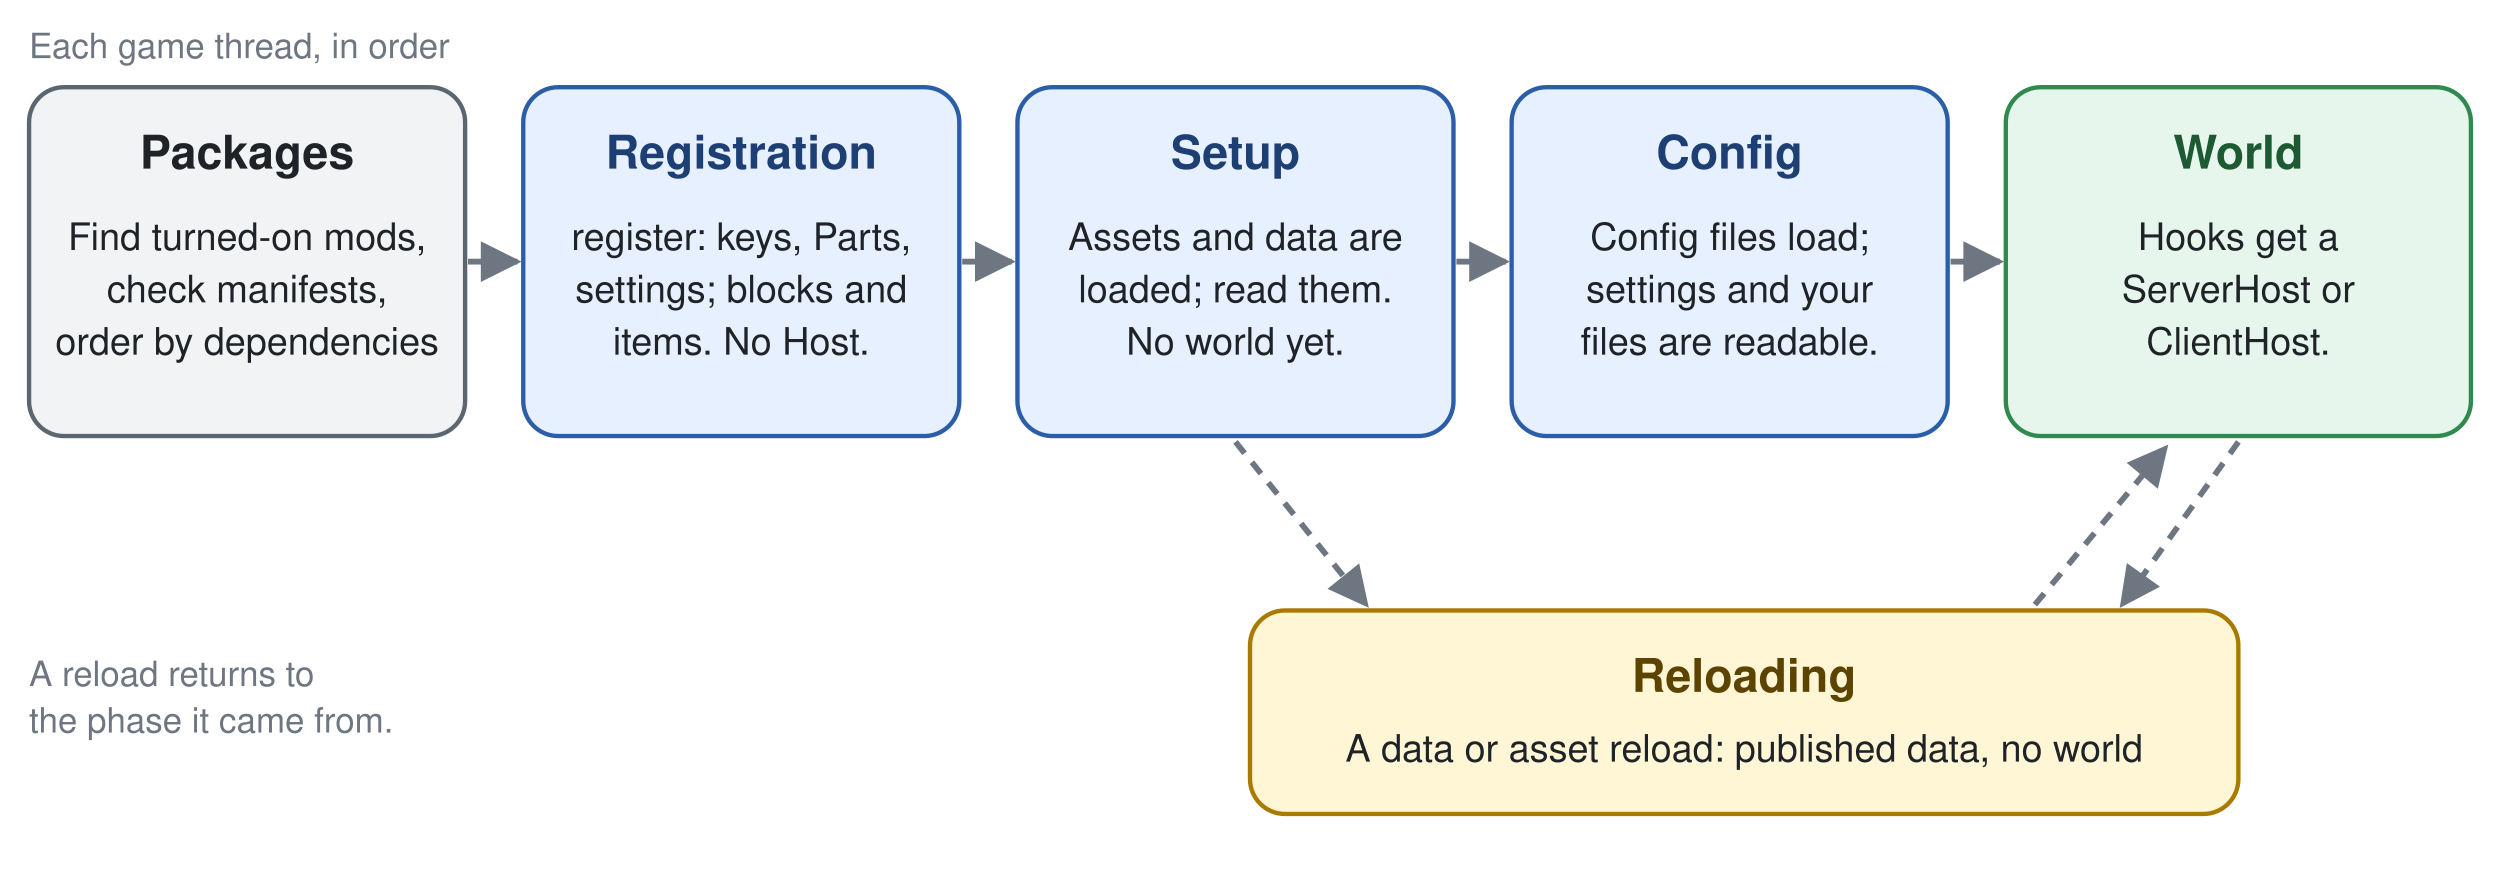
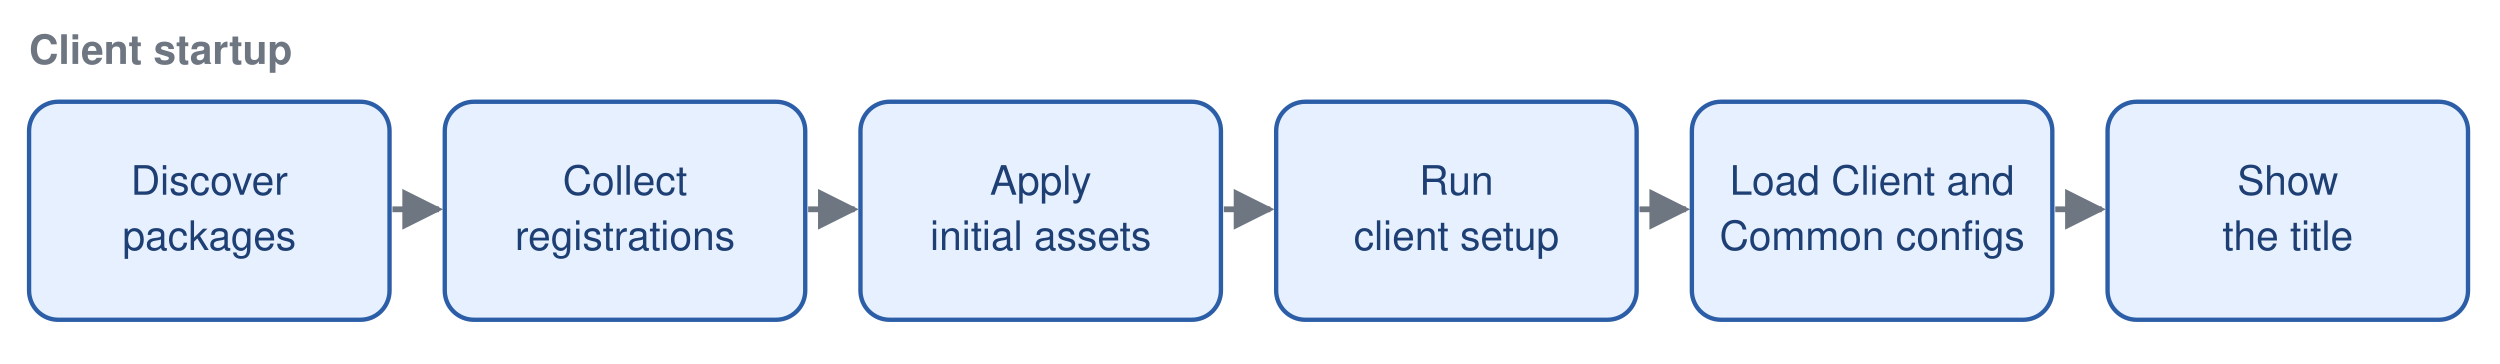
- <svg xmlns="http://www.w3.org/2000/svg" viewBox="0 0 860 300" role="img" aria-labelledby="t d" font-family="'Segoe UI', 'Helvetica Neue', Helvetica, Arial, 'Liberation Sans', 'DejaVu Sans', sans-serif">
+ <svg xmlns="http://www.w3.org/2000/svg" viewBox="0 0 860 125" role="img" aria-labelledby="t d" font-family="'Segoe UI', 'Helvetica Neue', Helvetica, Arial, 'Liberation Sans', 'DejaVu Sans', sans-serif">
  <defs>
-     <marker id="a" viewBox="0 0 10 10" refX="9" refY="5" markerWidth="7" markerHeight="7" orient="auto-start-reverse">
+     <marker id="a" viewBox="0 0 10 10" refX="9" refY="5" markerWidth="7" markerHeight="7" orient="auto">
      <path d="M0 0L10 5L0 10z" fill="#6e7681" />
    </marker>
  </defs>
-   <g font-size="13" fill="#1f2328">
-     <g>
-       <rect x="10" y="30" width="150" height="120" rx="12" fill="#f1f3f5" stroke="#5c6670" stroke-width="1.5" />
-       <text x="85" y="58" text-anchor="middle" font-size="16" font-weight="700">Packages</text>
-       <text x="85" y="86" text-anchor="middle">Find turned-on mods,</text>
-       <text x="85" y="104" text-anchor="middle">check manifests,</text>
-       <text x="85" y="122" text-anchor="middle">order by dependencies</text>
-     </g>
-     <g>
-       <rect x="180" y="30" width="150" height="120" rx="12" fill="#e7f0ff" stroke="#2b5ea7" stroke-width="1.5" />
-       <text x="255" y="58" text-anchor="middle" font-size="16" font-weight="700" fill="#1d3f73">Registration</text>
-       <text x="255" y="86" text-anchor="middle">register: keys, Parts,</text>
-       <text x="255" y="104" text-anchor="middle">settings; blocks and</text>
-       <text x="255" y="122" text-anchor="middle">items. No Host.</text>
-     </g>
-     <g>
-       <rect x="350" y="30" width="150" height="120" rx="12" fill="#e7f0ff" stroke="#2b5ea7" stroke-width="1.5" />
-       <text x="425" y="58" text-anchor="middle" font-size="16" font-weight="700" fill="#1d3f73">Setup</text>
-       <text x="425" y="86" text-anchor="middle">Assets and data are</text>
-       <text x="425" y="104" text-anchor="middle">loaded; read them.</text>
-       <text x="425" y="122" text-anchor="middle">No world yet.</text>
-     </g>
-     <g>
-       <rect x="520" y="30" width="150" height="120" rx="12" fill="#e7f0ff" stroke="#2b5ea7" stroke-width="1.5" />
-       <text x="595" y="58" text-anchor="middle" font-size="16" font-weight="700" fill="#1d3f73">Config</text>
-       <text x="595" y="86" text-anchor="middle">Config files load;</text>
-       <text x="595" y="104" text-anchor="middle">settings and your</text>
-       <text x="595" y="122" text-anchor="middle">files are readable.</text>
-     </g>
-     <g>
-       <rect x="690" y="30" width="160" height="120" rx="12" fill="#e6f6ec" stroke="#2f8a4f" stroke-width="1.5" />
-       <text x="770" y="58" text-anchor="middle" font-size="16" font-weight="700" fill="#1d5a33">World</text>
-       <text x="770" y="86" text-anchor="middle">Hooks get a</text>
-       <text x="770" y="104" text-anchor="middle">ServerHost or</text>
-       <text x="770" y="122" text-anchor="middle">ClientHost.</text>
-     </g>
-     <g stroke="#6e7681" stroke-width="2" fill="none" marker-end="url(#a)">
-       <path d="M161 90 L178 90" />
-       <path d="M331 90 L348 90" />
-       <path d="M501 90 L518 90" />
-       <path d="M671 90 L688 90" />
-     </g>
-     <rect x="430" y="210" width="340" height="70" rx="12" fill="#fff6d6" stroke="#a87b00" stroke-width="1.5" />
-     <text x="600" y="238" text-anchor="middle" font-size="16" font-weight="700" fill="#5c4300">Reloading</text>
-     <text x="600" y="262" text-anchor="middle">A data or asset reload: published data, no world</text>
-     <g stroke="#6e7681" stroke-width="2" fill="none" stroke-dasharray="5 4">
-       <path d="M425 152 L 470 208" marker-end="url(#a)" />
-       <path d="M770 152 L 730 208" marker-end="url(#a)" />
-       <path d="M700 208 L 745 154" marker-end="url(#a)" />
-     </g>
+   <text x="10" y="22" font-size="14" font-weight="700" fill="#6e7681">Client startup</text>
+   <g fill="#e7f0ff" stroke="#2b5ea7" stroke-width="1.5">
+     <rect x="10" y="35" width="124" height="75" rx="10" />
+     <rect x="153" y="35" width="124" height="75" rx="10" />
+     <rect x="296" y="35" width="124" height="75" rx="10" />
+     <rect x="439" y="35" width="124" height="75" rx="10" />
+     <rect x="582" y="35" width="124" height="75" rx="10" />
+     <rect x="725" y="35" width="124" height="75" rx="10" />
  </g>
-   <text x="10" y="20" font-size="12" fill="#6e7681">Each game thread, in order</text>
-   <text x="10" y="236" font-size="12" fill="#6e7681">A reload returns to</text>
-   <text x="10" y="252" font-size="12" fill="#6e7681">the phase it came from.</text>
+   <g font-size="14" text-anchor="middle" fill="#1d3f73">
+     <text x="72" y="67">Discover<tspan x="72" dy="19">packages</tspan>
+     </text>
+     <text x="215" y="67">Collect<tspan x="215" dy="19">registrations</tspan>
+     </text>
+     <text x="358" y="67">Apply<tspan x="358" dy="19">initial assets</tspan>
+     </text>
+     <text x="501" y="67">Run<tspan x="501" dy="19">client setup</tspan>
+     </text>
+     <text x="644" y="67">Load Client and<tspan x="644" dy="19">Common configs</tspan>
+     </text>
+     <text x="787" y="67">Show<tspan x="787" dy="19">the title</tspan>
+     </text>
+   </g>
+   <g stroke="#6e7681" stroke-width="2" fill="none" marker-end="url(#a)">
+     <path d="M135 72H151" />
+     <path d="M278 72H294" />
+     <path d="M421 72H437" />
+     <path d="M564 72H580" />
+     <path d="M707 72H723" />
+   </g>
</svg>
